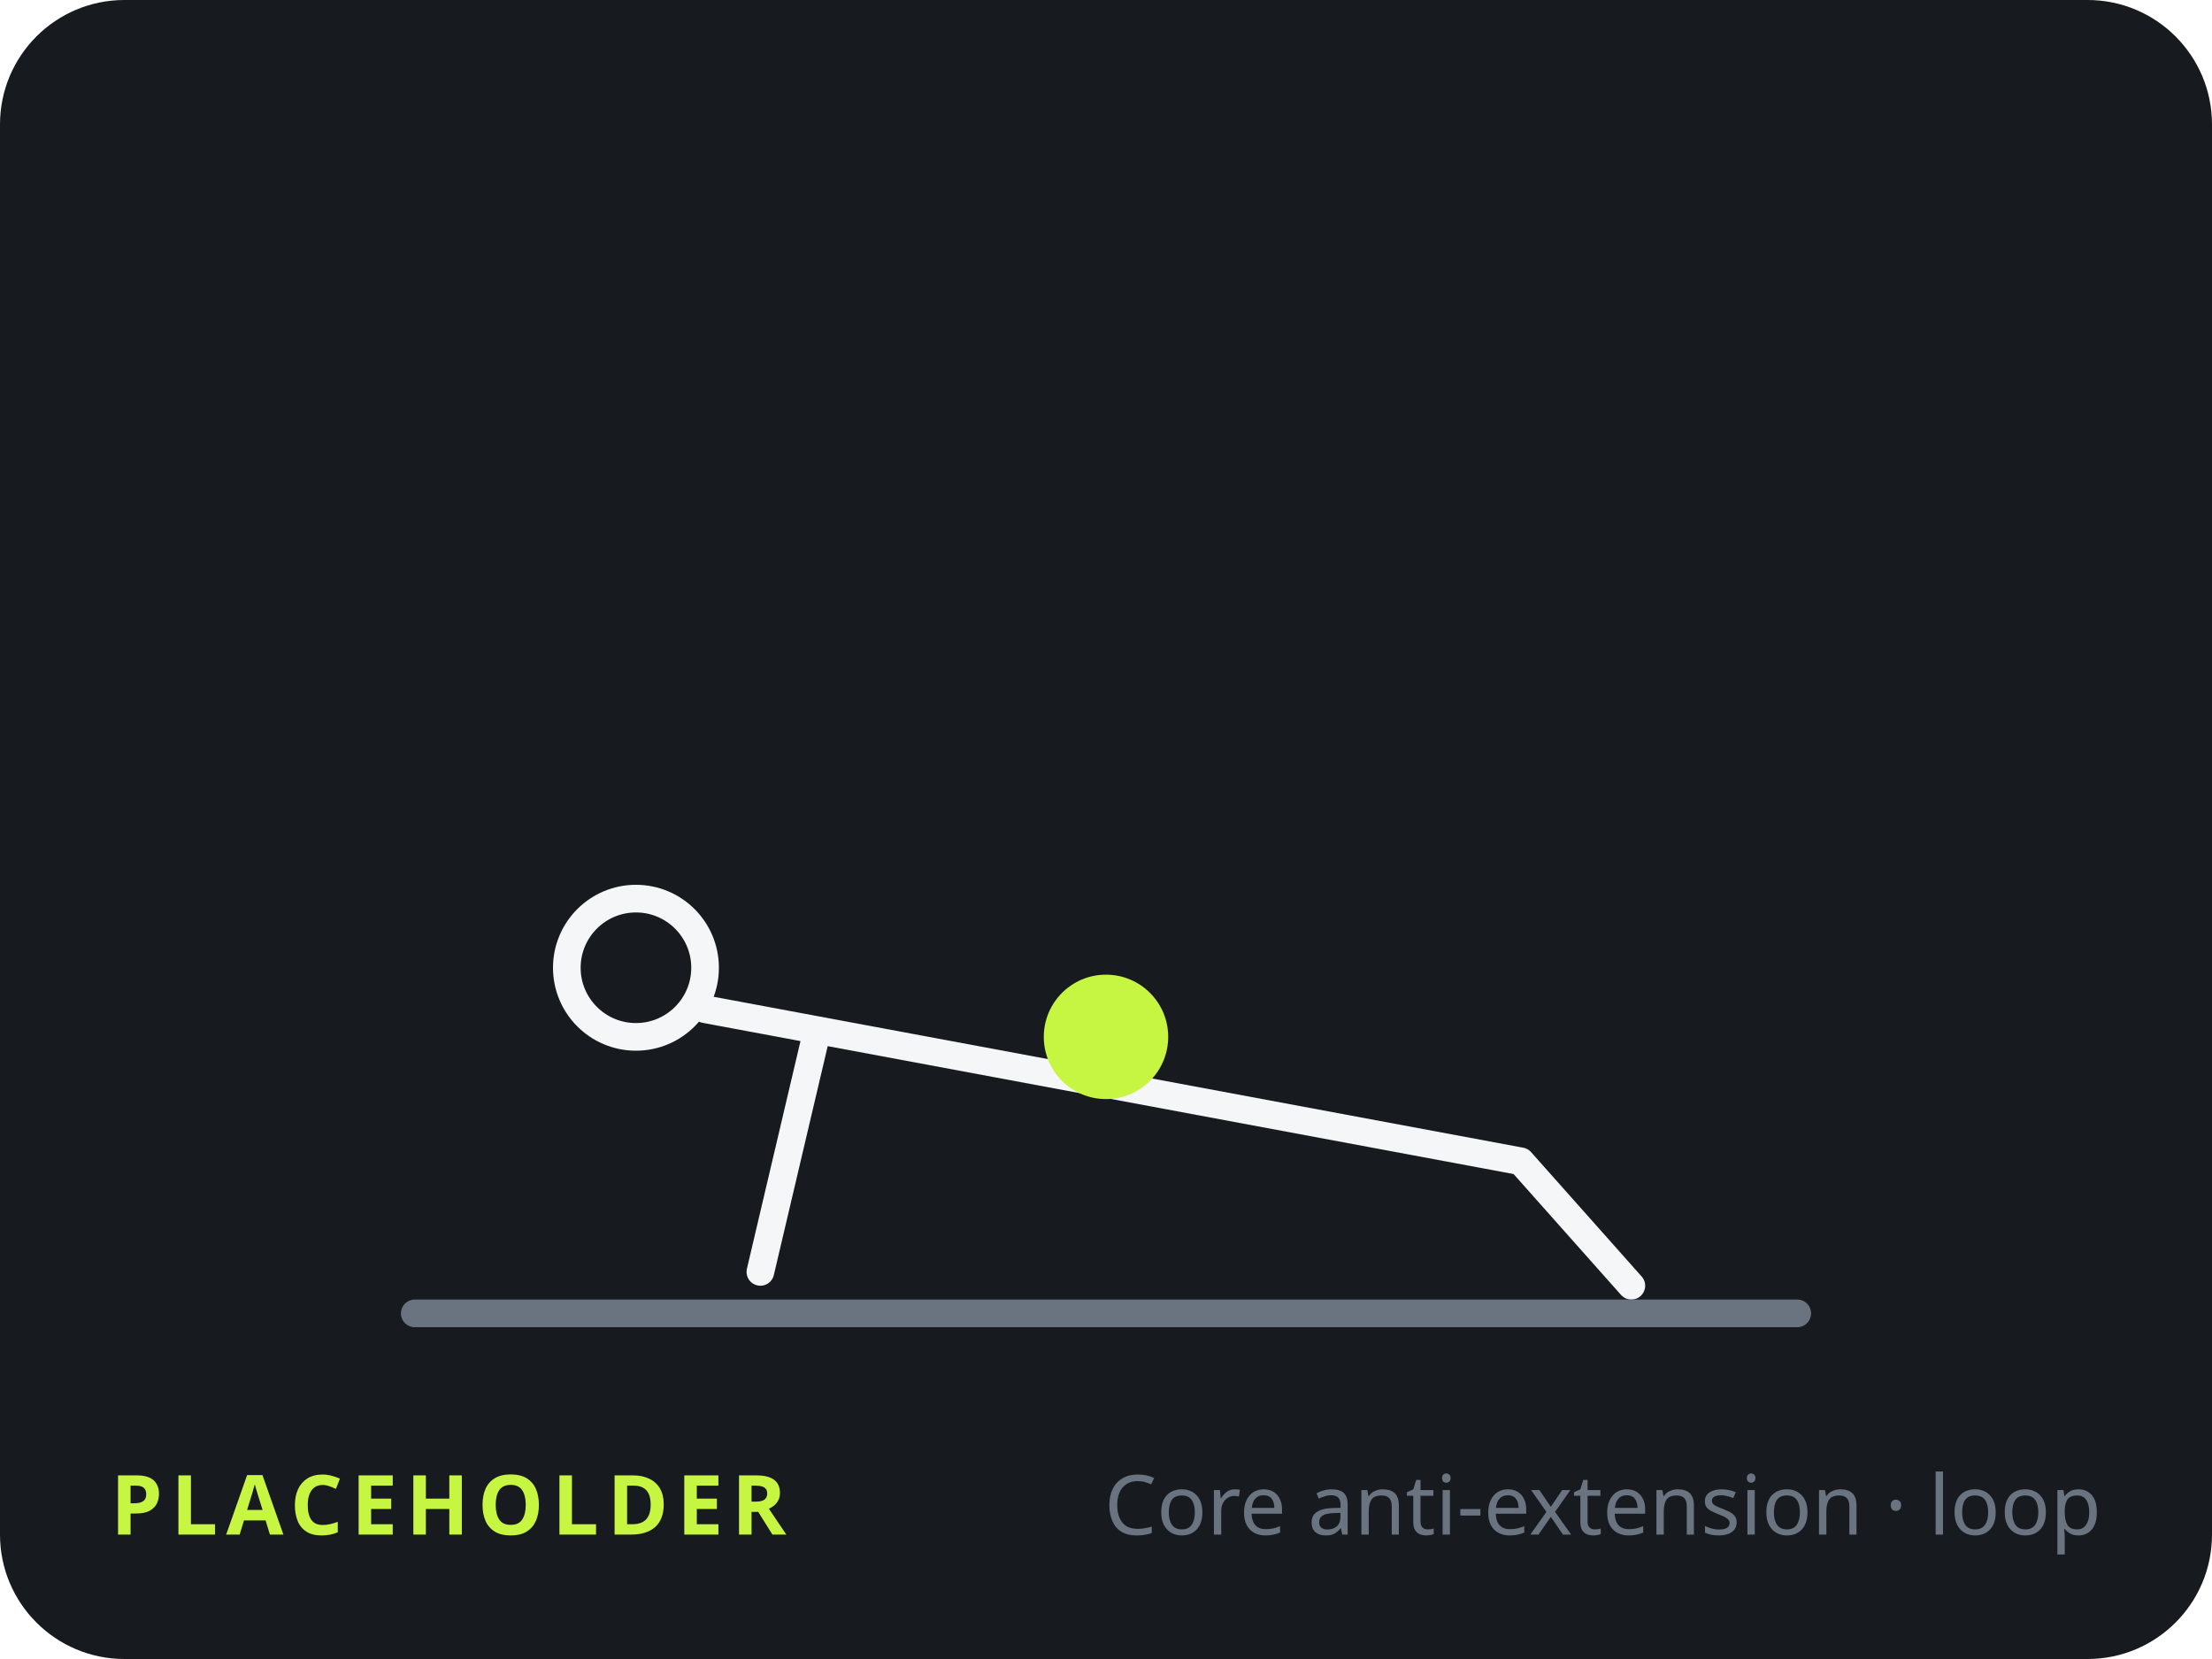
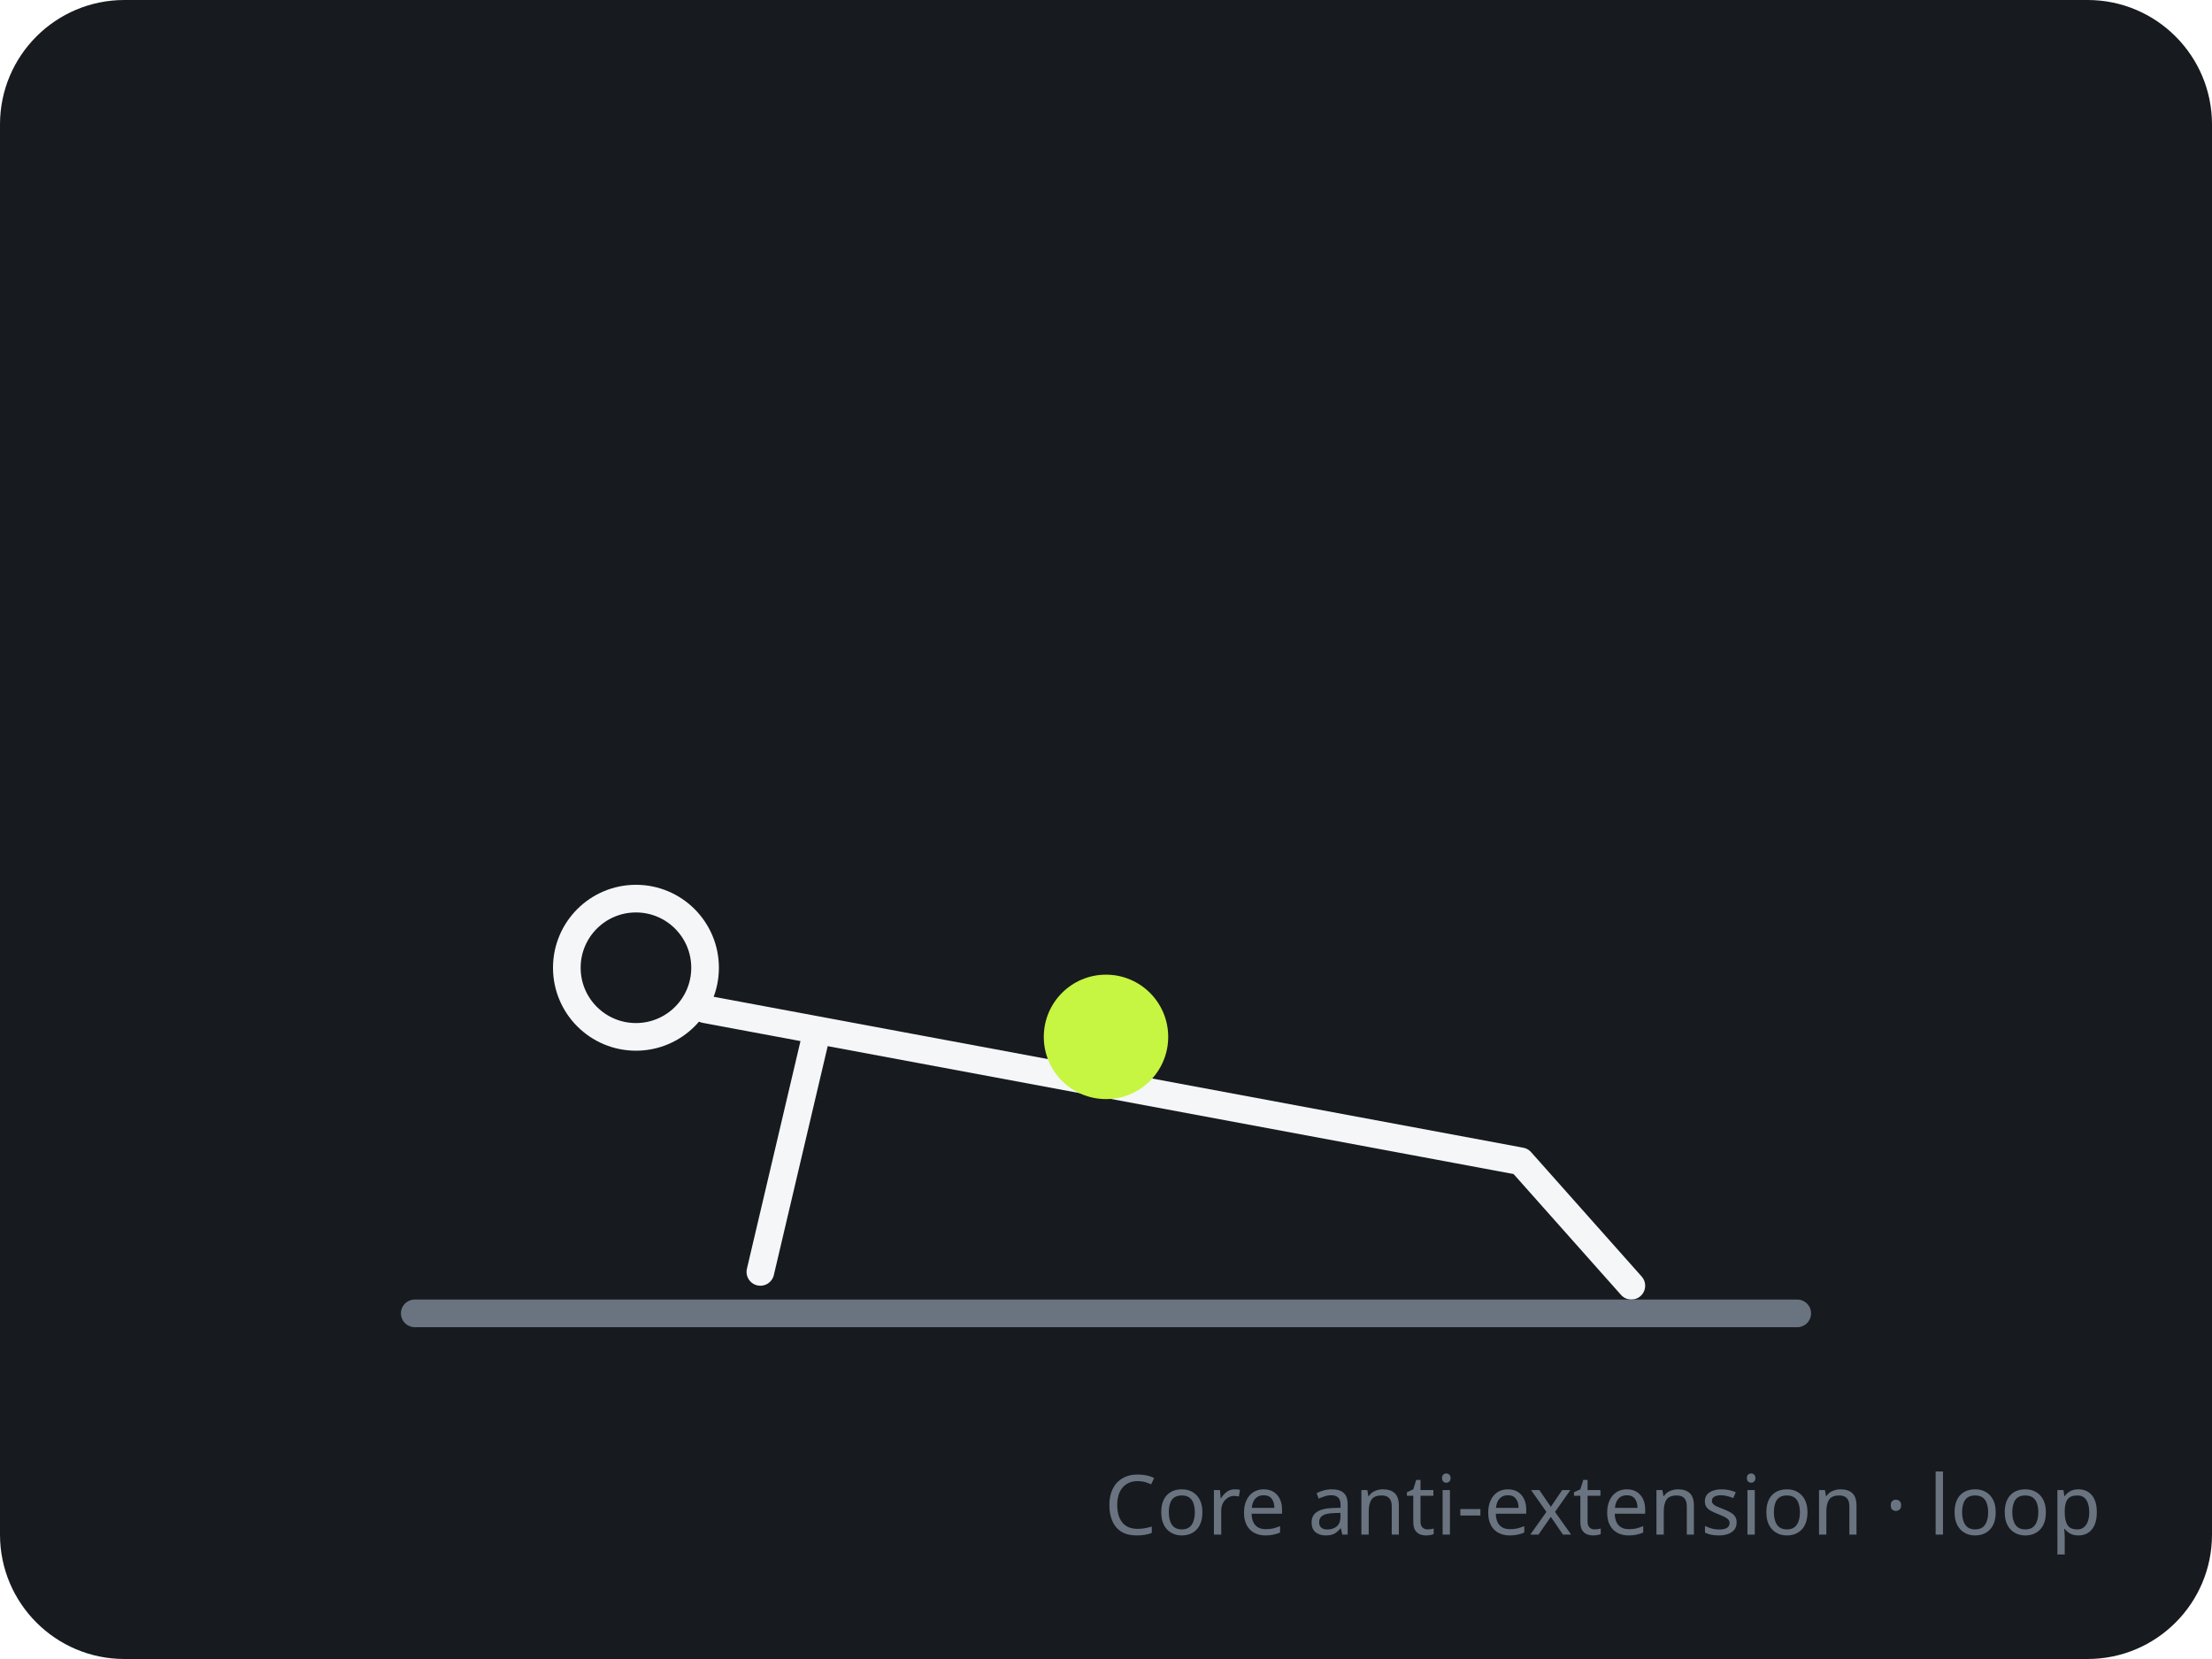
- <svg xmlns="http://www.w3.org/2000/svg" viewBox="0 0 320 240" width="320" height="240" role="img" aria-label="Placeholder demonstration: Core anti-extension">
+ <svg xmlns="http://www.w3.org/2000/svg" viewBox="0 0 320 240" width="320" height="240" role="img" aria-label="Diagram: Core anti-extension">
  <rect width="320" height="240" rx="18" fill="#171a1e" />
  <circle cx="92" cy="140" r="10" stroke="#f4f6f7" stroke-width="4" stroke-linecap="round" fill="none" />
  <path d="M102 146 L220 168 M118 150 L110 184 M220 168 L236 186" stroke="#f4f6f7" stroke-width="4" stroke-linecap="round" fill="none" />
  <path d="M60 190 H260" stroke="#6a7380" stroke-width="4" stroke-linecap="round" />
  <g>
    <animateTransform attributeName="transform" type="translate" values="0 0; 0 -6; 0 0" keyTimes="0; 0.5; 1" dur="1.8s" calcMode="spline" keySplines="0.4 0 0.6 1; 0.4 0 0.6 1" repeatCount="indefinite" />
    <circle cx="160" cy="150" r="9" fill="#c6f542" />
  </g>
-   <text x="16" y="222" font-family="system-ui, sans-serif" font-size="12" font-weight="700" fill="#c6f542" letter-spacing="1.2">PLACEHOLDER</text>
  <text x="304" y="222" text-anchor="end" font-family="system-ui, sans-serif" font-size="12" fill="#6a7380">Core anti-extension · loop</text>
</svg>
